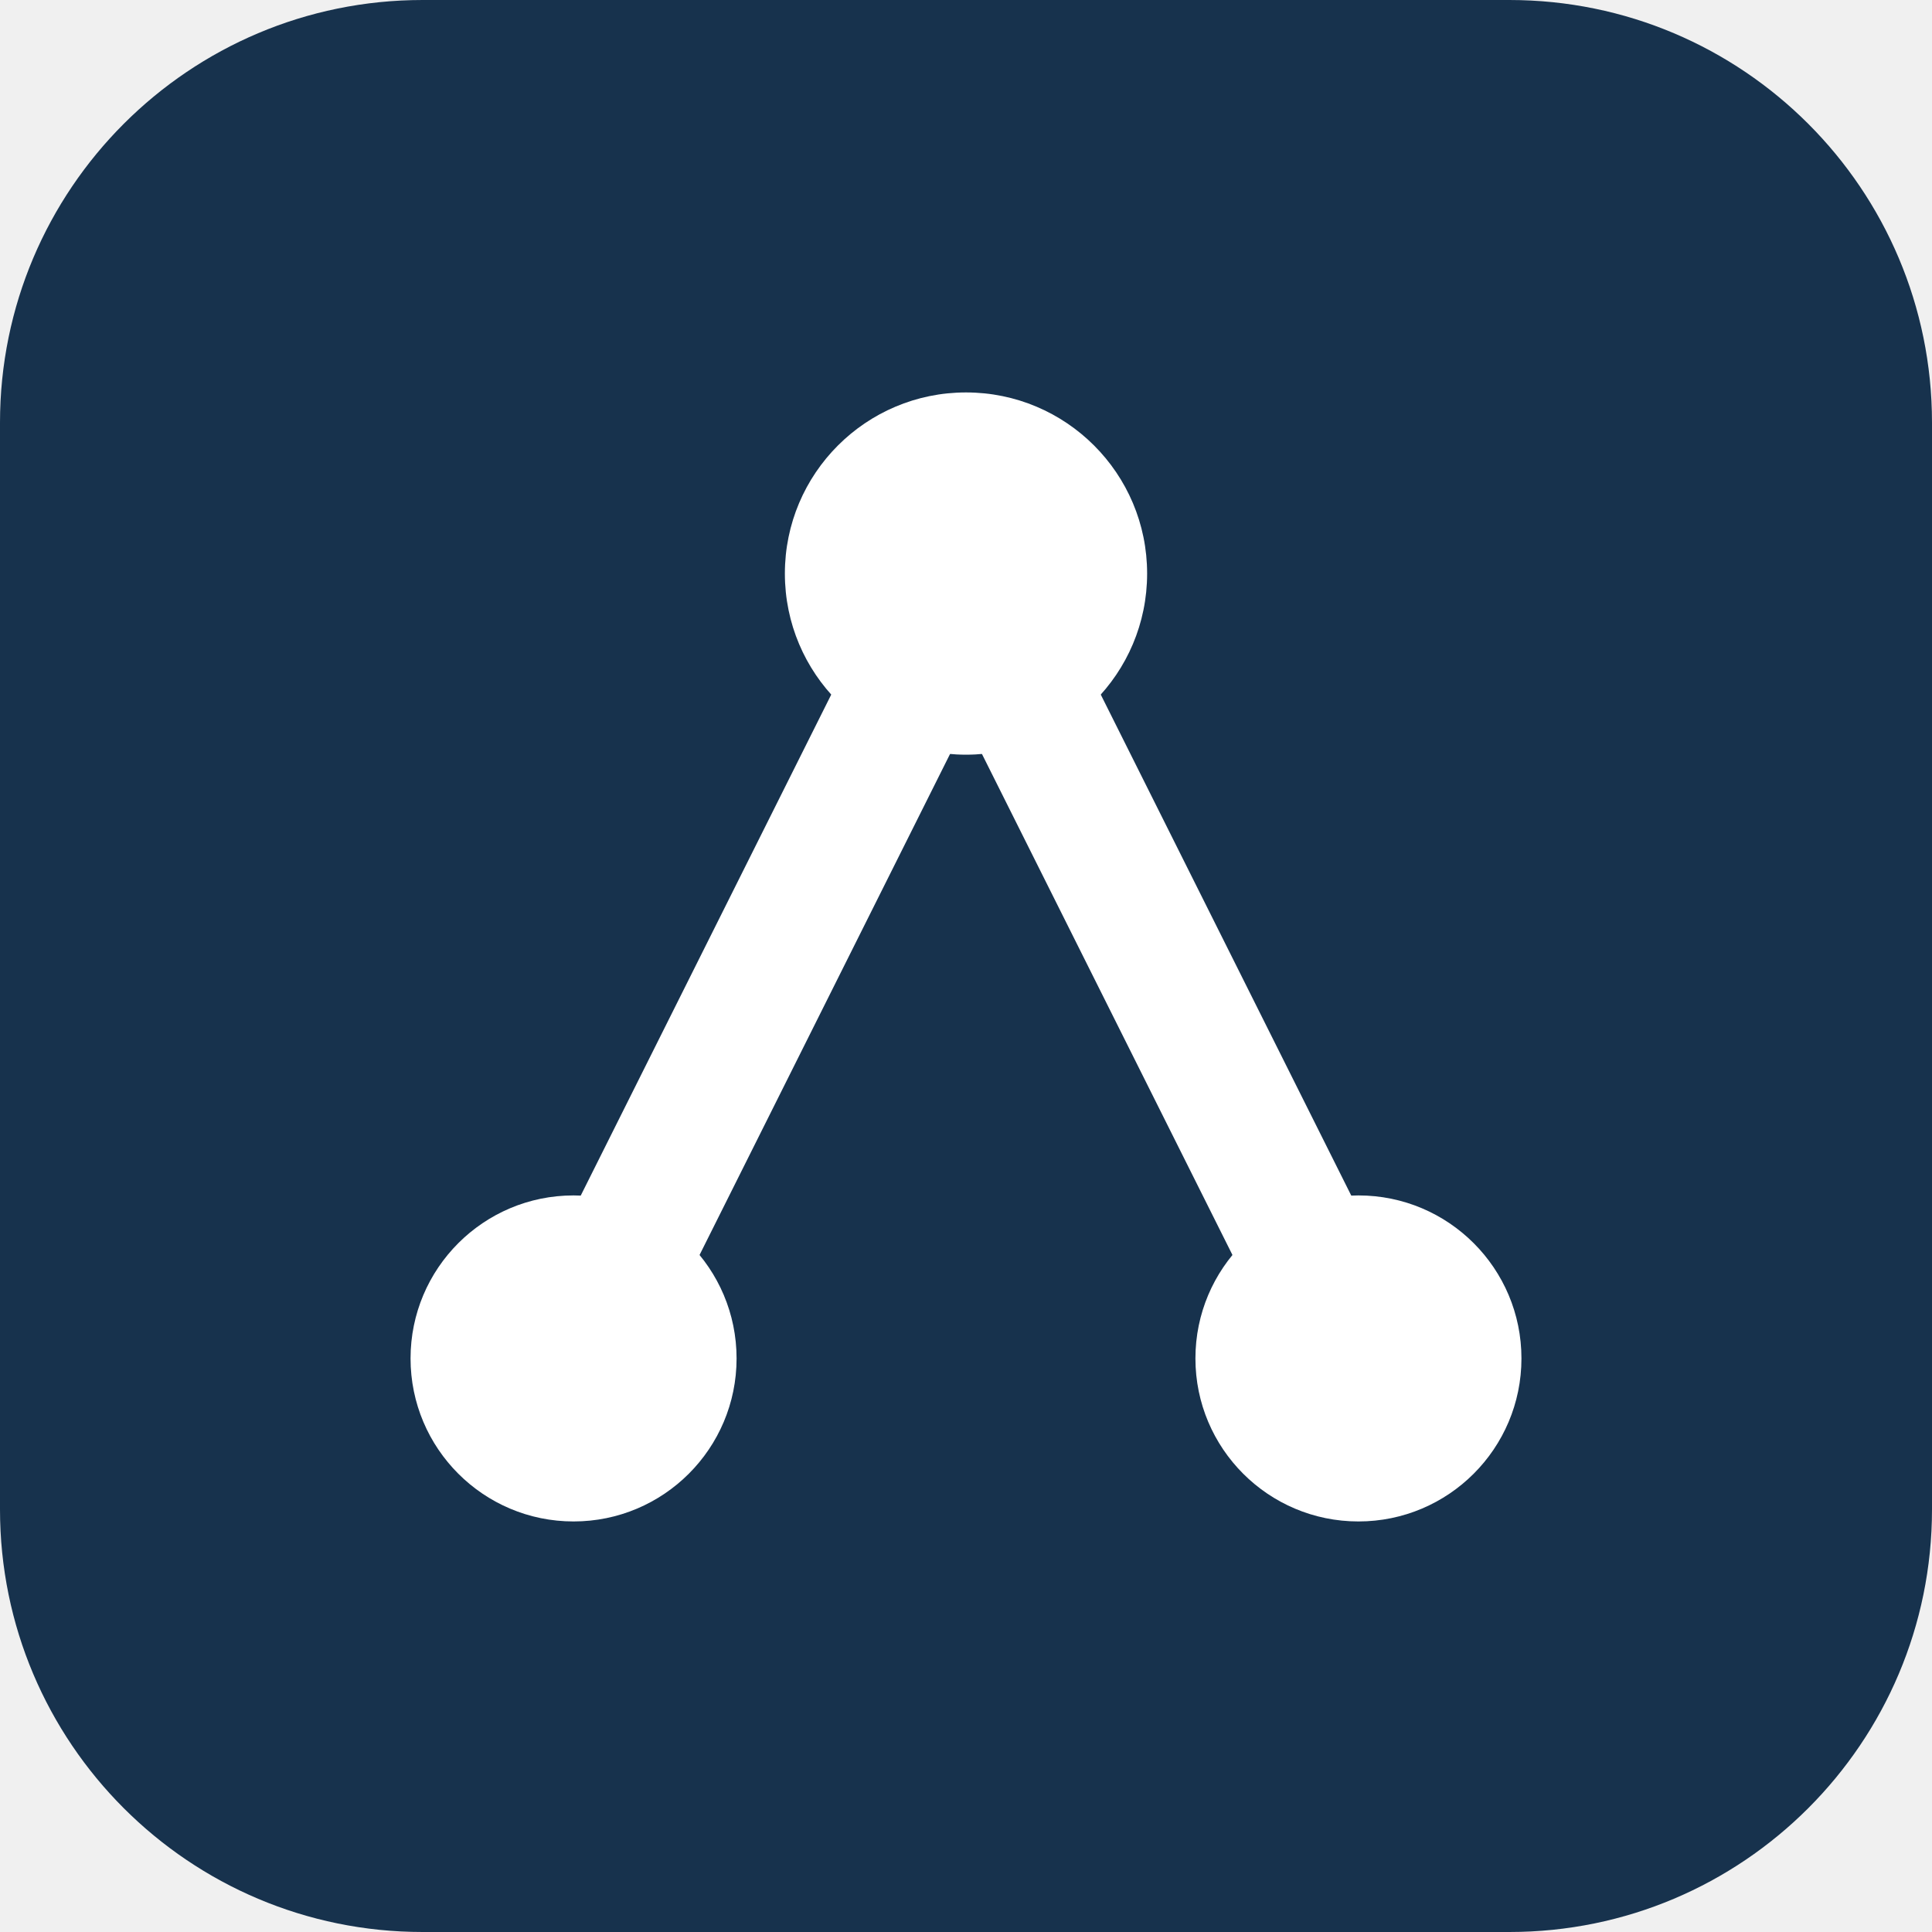
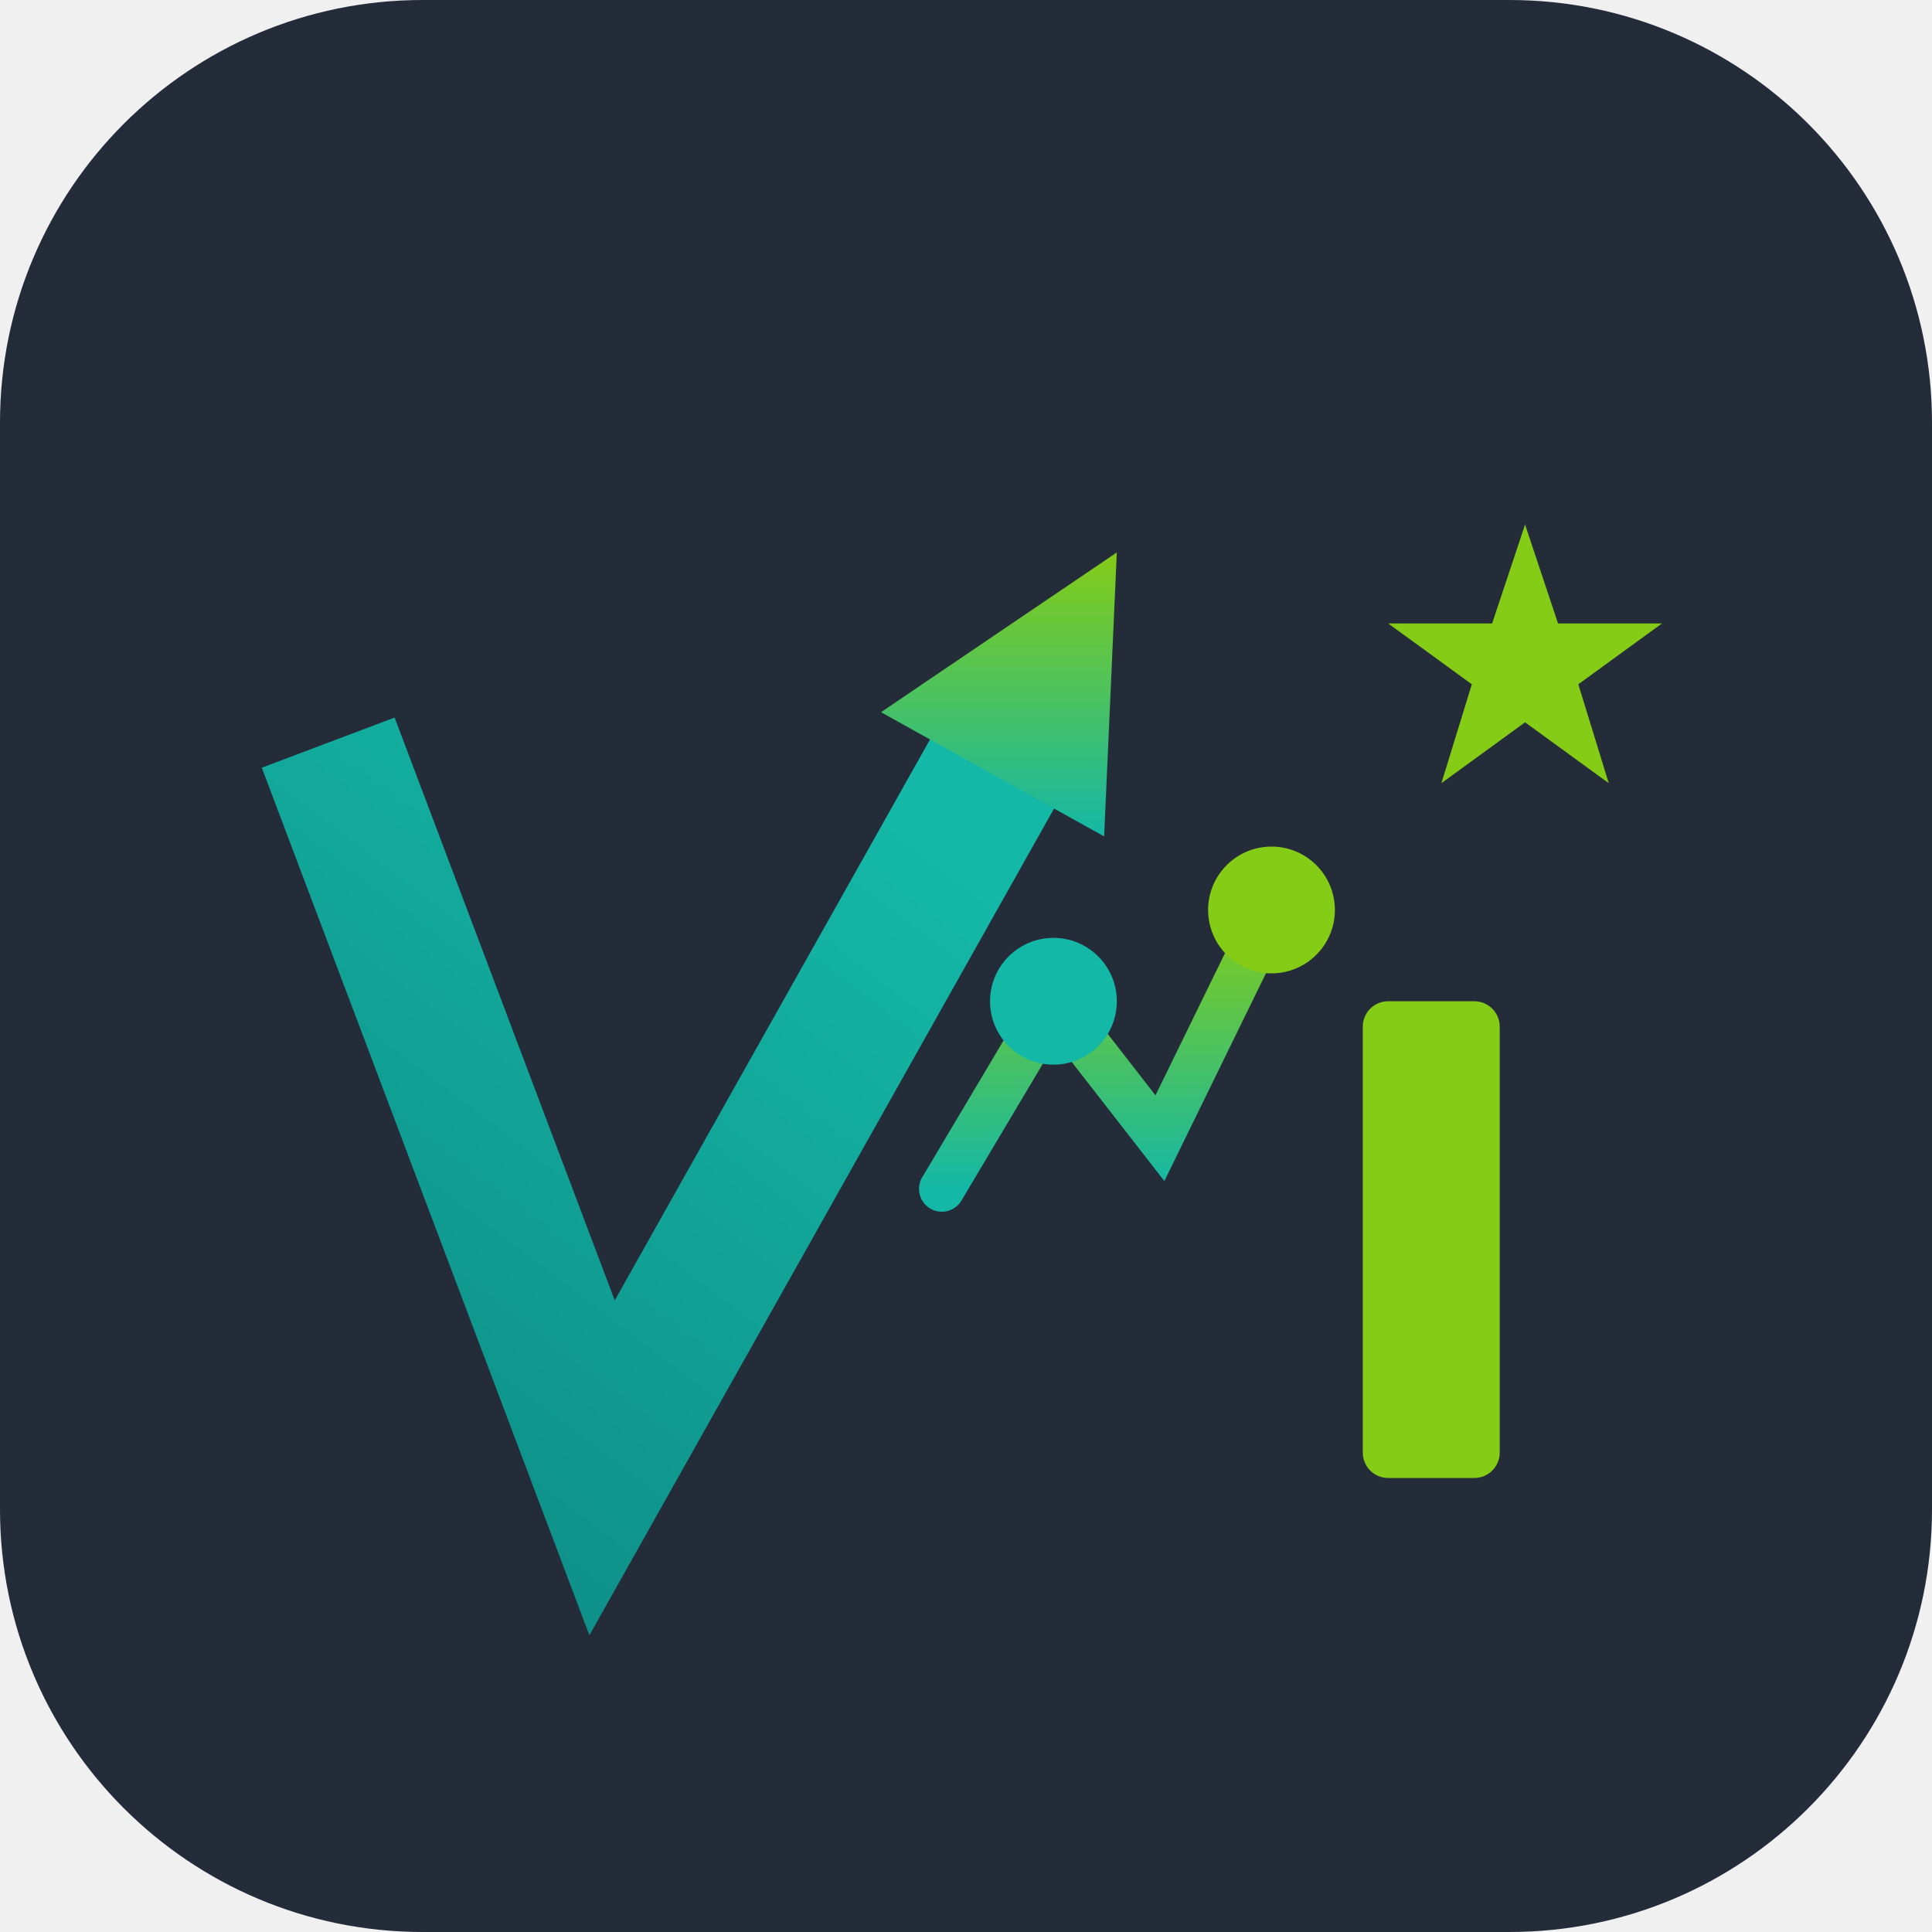
<svg xmlns="http://www.w3.org/2000/svg" viewBox="0 0 64 64">
-   <rect width="64" height="64" rx="14" fill="#17324d" />
-   <g transform="translate(8 8) scale(2)" fill="#ffffff">
-     <path d="M12 5.5 5.5 18.5M12 5.5l6.5 13" stroke="#ffffff" stroke-width="2.2" stroke-linecap="round" fill="none" />
-     <circle cx="12" cy="5.5" r="3" />
-     <circle cx="5.5" cy="18.5" r="2.7" />
-     <circle cx="18.5" cy="18.5" r="2.7" />
+   <defs>
+     <linearGradient id="fgv" x1="0" y1="1" x2="0.7" y2="0">
+       <stop offset="0" stop-color="#0E8F87" />
+       <stop offset="1" stop-color="#14B8A6" />
+     </linearGradient>
+     <linearGradient id="fga" x1="0" y1="1" x2="0" y2="0">
+       <stop offset="0" stop-color="#14B8A6" />
+       <stop offset="1" stop-color="#84CC16" />
+     </linearGradient>
+   </defs>
+   <rect width="64" height="64" rx="14" fill="#242B39" />
+   <g transform="translate(6 12) scale(0.084)">
+     <path d="M58,150 L166,436 L320,162" fill="none" stroke="url(#fgv)" stroke-width="56" stroke-linejoin="miter" />
+     <polygon points="369,75 276,138 364,187" fill="url(#fga)" />
+     <path d="M300,326 L344,252 L386,306 L430,216" fill="none" stroke="url(#fga)" stroke-width="18" stroke-linecap="round" />
+     <circle cx="344" cy="252" r="25" fill="#14B8A6" />
+     <circle cx="430" cy="216" r="25" fill="#84CC16" />
+     <rect x="466" y="252" width="54" height="188" rx="10" fill="#84CC16" />
+     <polygon points="530,64 543,103 584,103 551,127 563,166 530,142 497,166 509,127 476,103 517,103" fill="#84CC16" />
  </g>
</svg>
